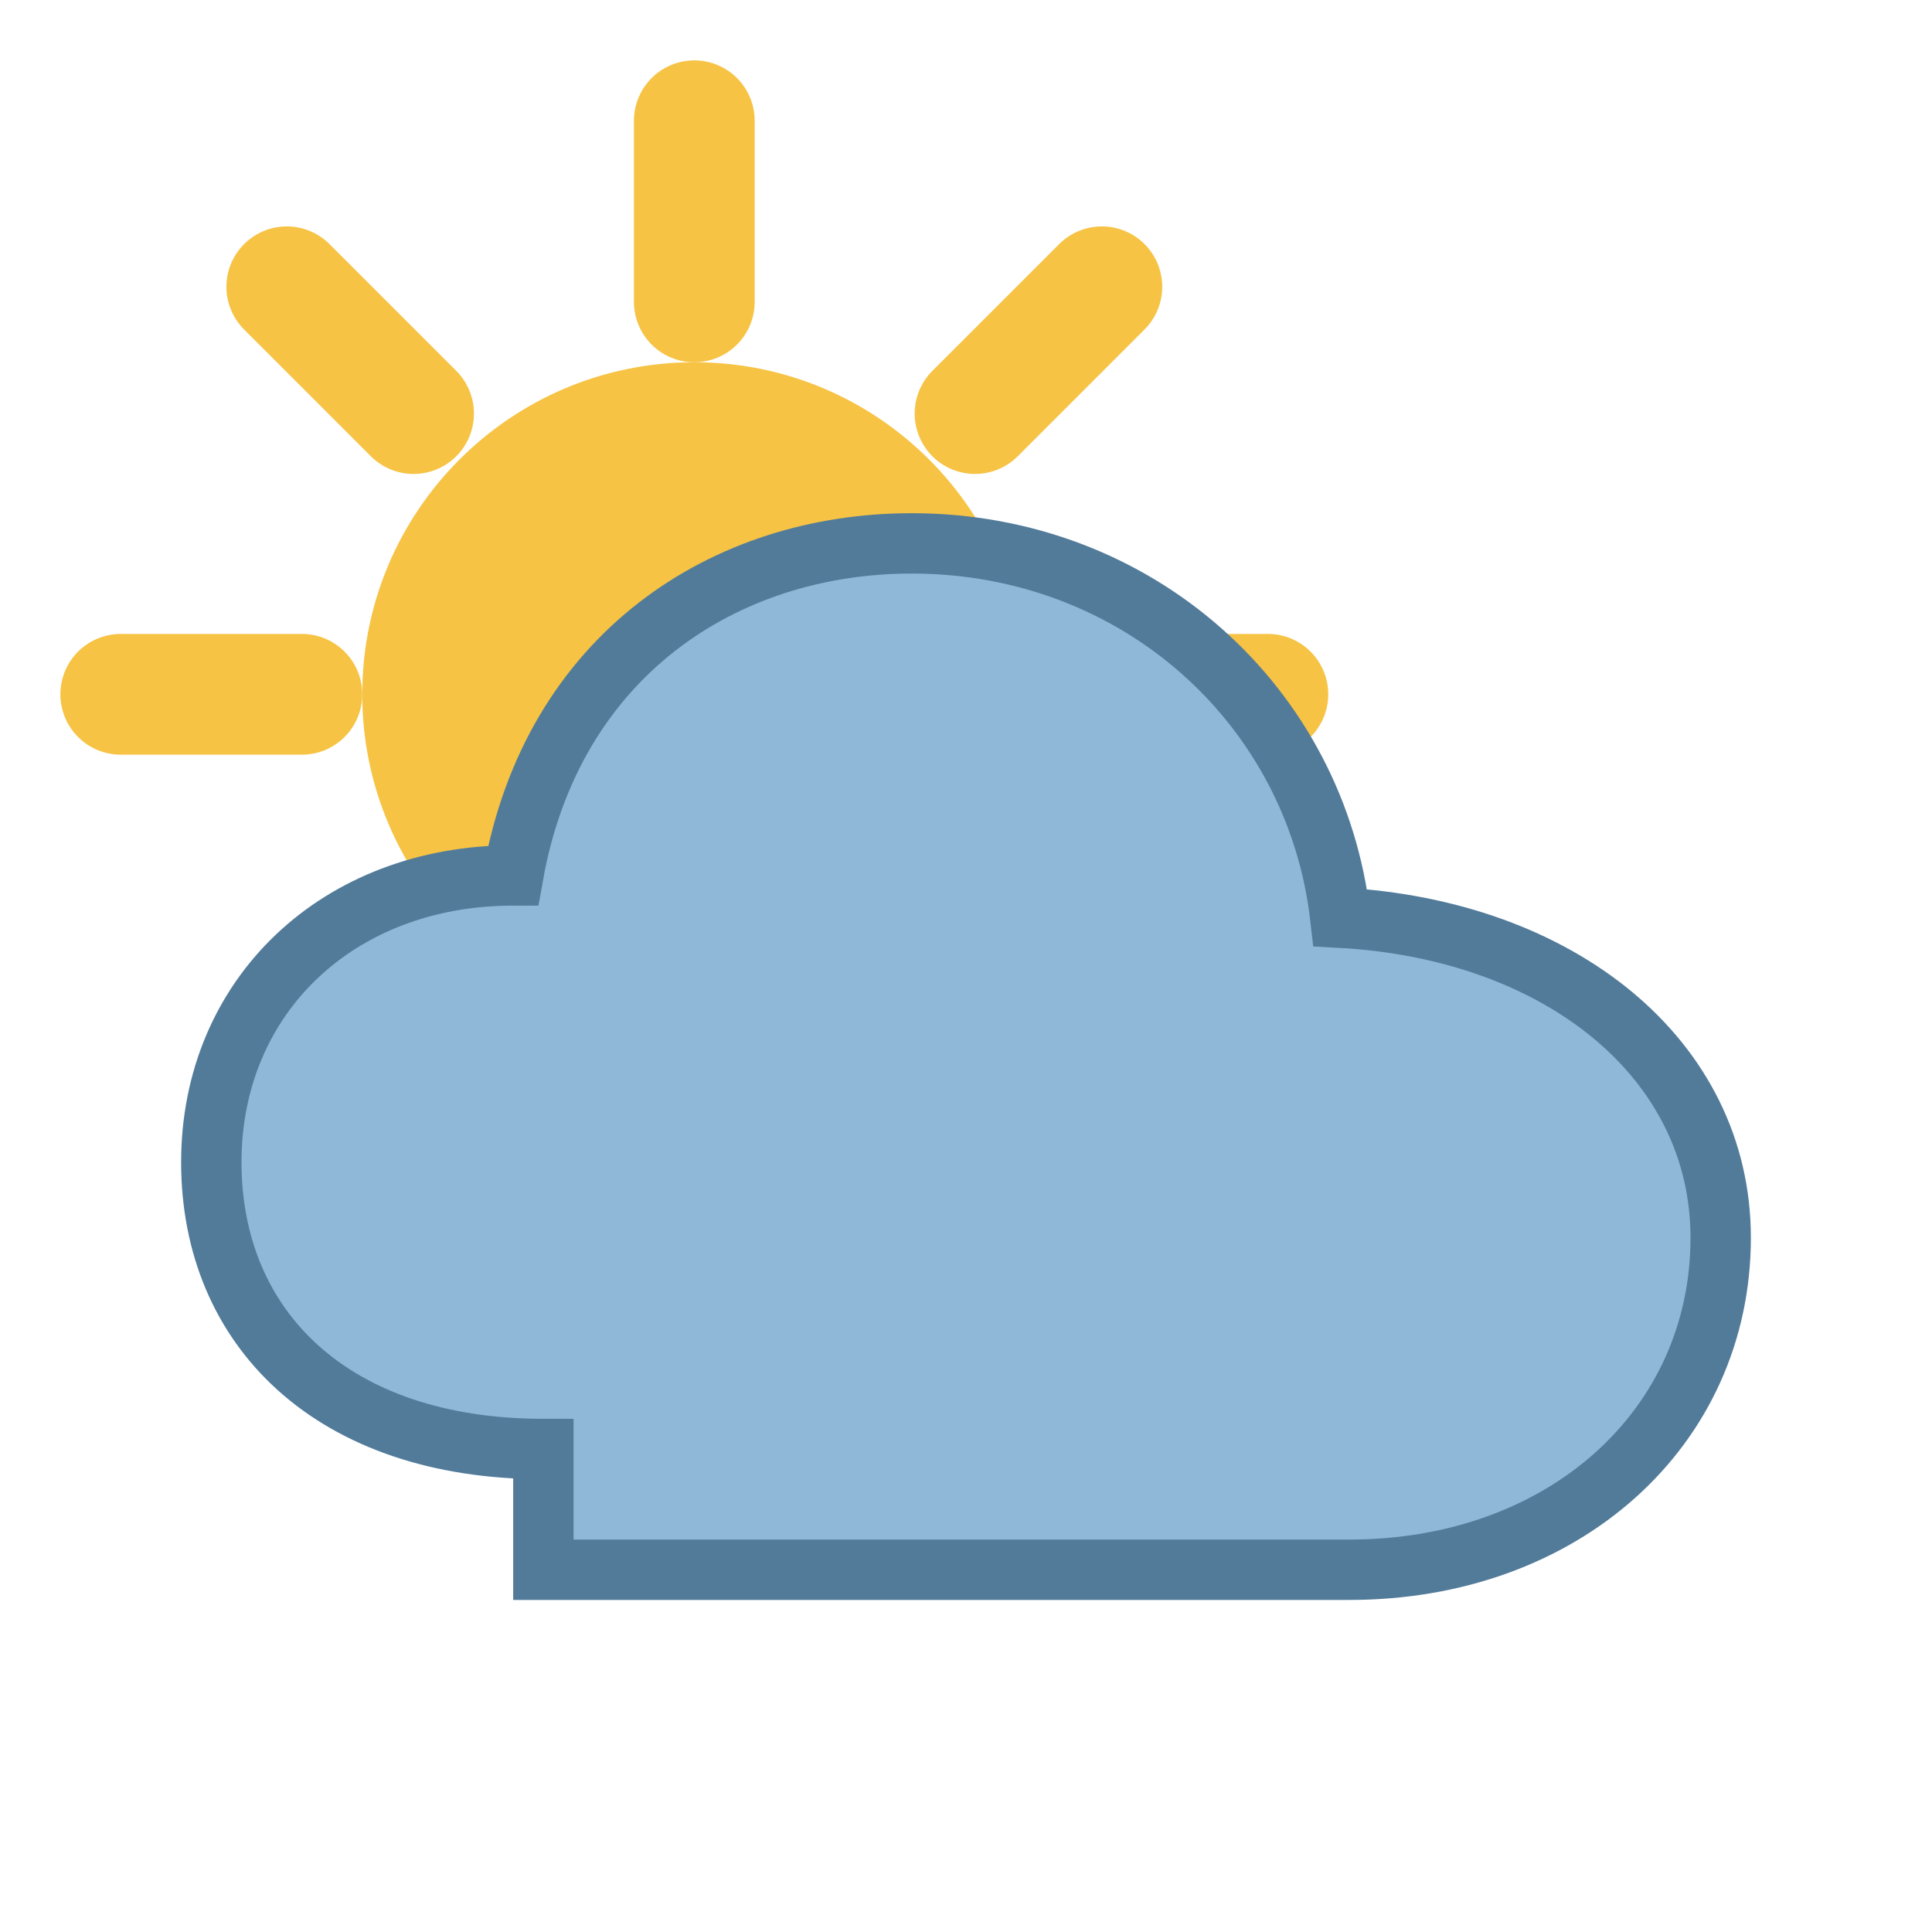
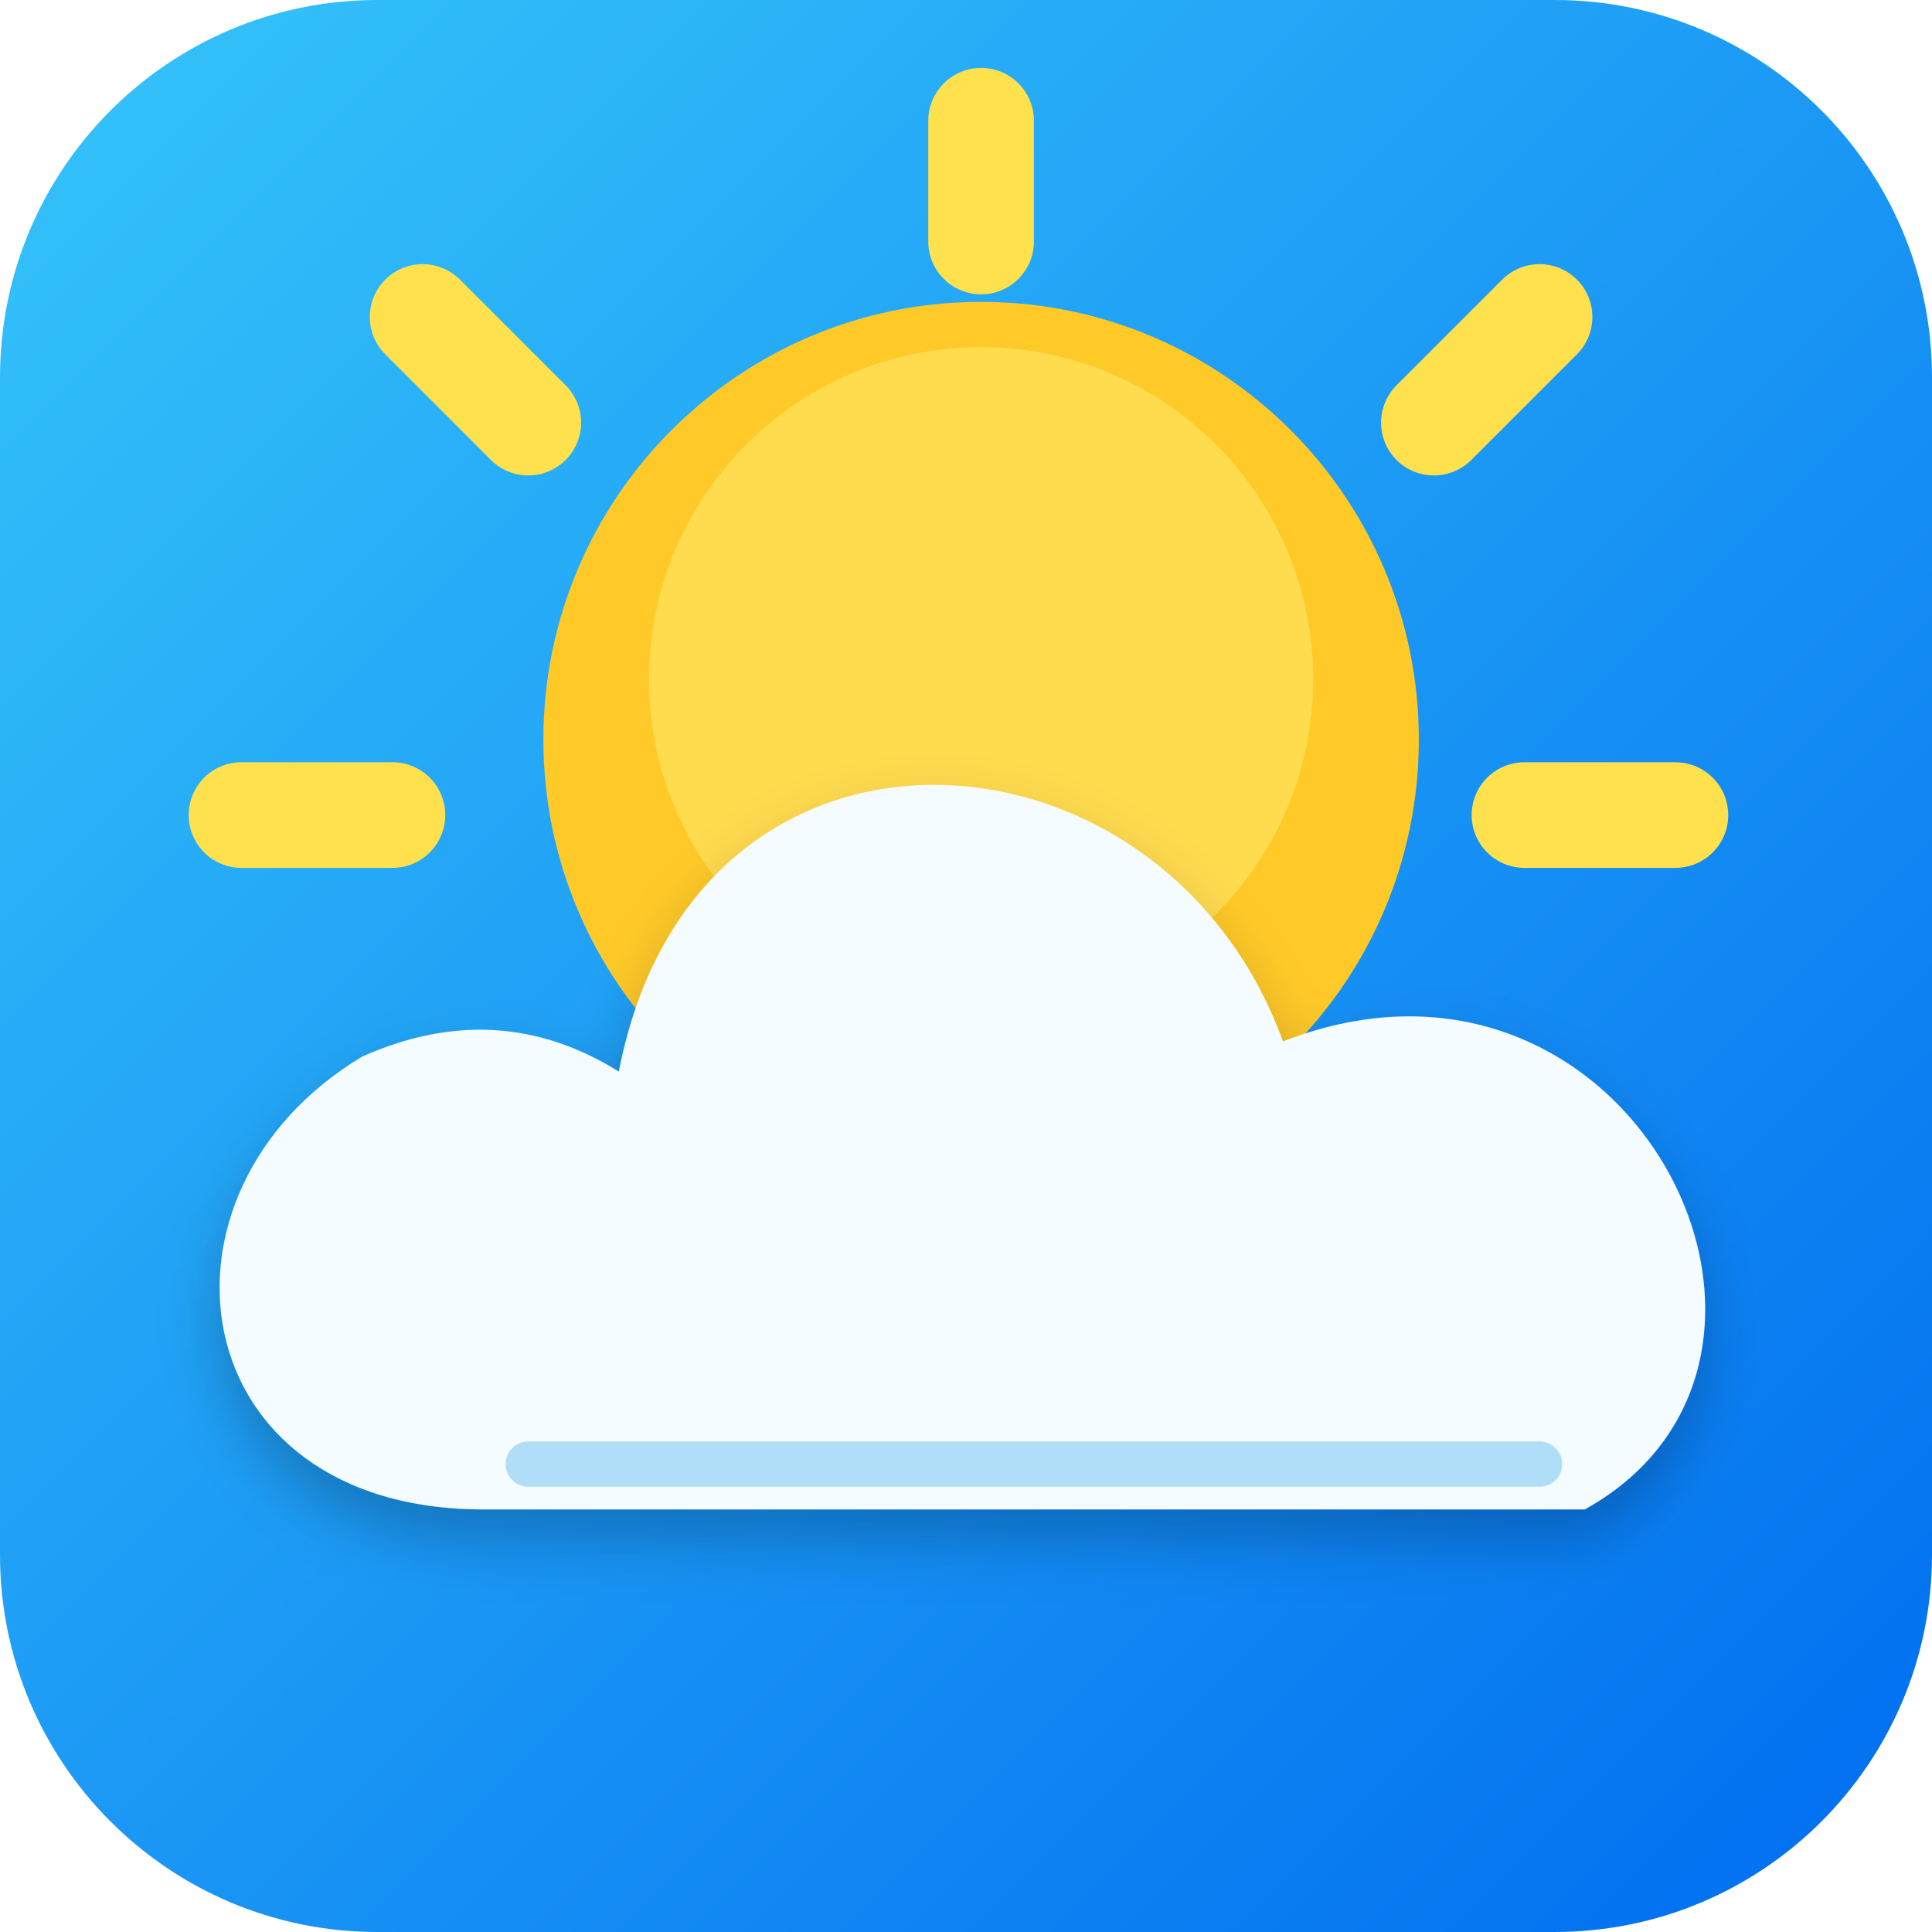
- <svg xmlns="http://www.w3.org/2000/svg" viewBox="0 0 64 64">
-   <circle cx="23" cy="23" r="11" fill="#f6c344" />
-   <g stroke="#f6c344" stroke-width="4" stroke-linecap="round">
-     <path d="M23 4v6M23 36v6M4 23h6M36 23h6M9.5 9.5l4.2 4.2M32.3 32.3l4.2 4.2M36.5 9.5l-4.2 4.2" />
+ <svg xmlns="http://www.w3.org/2000/svg" width="128" height="128" viewBox="0 0 128 128" role="img" aria-label="weather">
+   <defs>
+     <linearGradient id="blue" x1="0" y1="0" x2="1" y2="1">
+       <stop stop-color="#09bffd" />
+       <stop offset="0.52" stop-color="#0877ed" />
+       <stop offset="1" stop-color="#2722ca" />
+     </linearGradient>
+     <linearGradient id="cream" x1="0" y1="0" x2="1" y2="1">
+       <stop stop-color="#ffefd7" />
+       <stop offset="1" stop-color="#fff6e8" />
+     </linearGradient>
+     <linearGradient id="ocean" x1="0" y1="0" x2="1" y2="1">
+       <stop stop-color="#00478c" />
+       <stop offset="1" stop-color="#001a45" />
+     </linearGradient>
+     <linearGradient id="sky" x1="0" y1="0" x2="1" y2="1">
+       <stop stop-color="#36c5fa" />
+       <stop offset="1" stop-color="#006cf0" />
+     </linearGradient>
+     <linearGradient id="field" x1="0" y1="0" x2="1" y2="1">
+       <stop stop-color="#a1ebfb" />
+       <stop offset="1" stop-color="#4eaf87" />
+     </linearGradient>
+     <linearGradient id="gold" x1="0" y1="0" x2="1" y2="1">
+       <stop stop-color="#ffce30" />
+       <stop offset="1" stop-color="#ff9007" />
+     </linearGradient>
+     <linearGradient id="mint" x1="0" y1="0" x2="1" y2="1">
+       <stop stop-color="#19d2e5" />
+       <stop offset="1" stop-color="#0065e0" />
+     </linearGradient>
+     <linearGradient id="leaf" x1="0" y1="0" x2="1" y2="1">
+       <stop stop-color="#9ce751" />
+       <stop offset="1" stop-color="#218b3f" />
+     </linearGradient>
+     <filter id="shadow" x="-25%" y="-30%" width="160%" height="180%">
+       <feGaussianBlur in="SourceAlpha" stdDeviation="2" />
+       <feOffset dy="2" />
+       <feComponentTransfer>
+         <feFuncA type="linear" slope="0.23" />
+       </feComponentTransfer>
+       <feMerge>
+         <feMergeNode />
+         <feMergeNode in="SourceGraphic" />
+       </feMerge>
+     </filter>
+   </defs>
+   <rect width="128" height="128" rx="25" fill="url(#sky)" />
+   <g stroke="#ffe04d" stroke-width="7" stroke-linecap="round">
+     <path d="M65 16V8M65 66V77M35 28l-7-7M95 28l7-7M26 54H16M111 54h-10" />
  </g>
-   <path d="M18 48c-7 0-11-4-11-9.5S11.2 29 17 29c1.3-7.3 7-11 13.2-11 7.5 0 13.4 5.4 14.2 12.4C51.7 30.8 57 35.1 57 41c0 6.3-5.2 11-12.3 11H18z" fill="#8fb8d8" stroke="#527b9a" stroke-width="2" />
+   <circle cx="65" cy="49" r="29" fill="#ffca28" />
+   <circle cx="65" cy="45" r="22" fill="#ffdb4e" />
+   <g filter="url(#shadow)">
+     <path d="M32 100C12 100 9 79 24 70Q33 66 41 71C46 45 77 47 85 69C108 60 123 90 105 100Z" fill="#f5fcff" />
+     <path d="M35 97H102" stroke="#b0ddf8" stroke-width="3" stroke-linecap="round" />
+   </g>
</svg>
